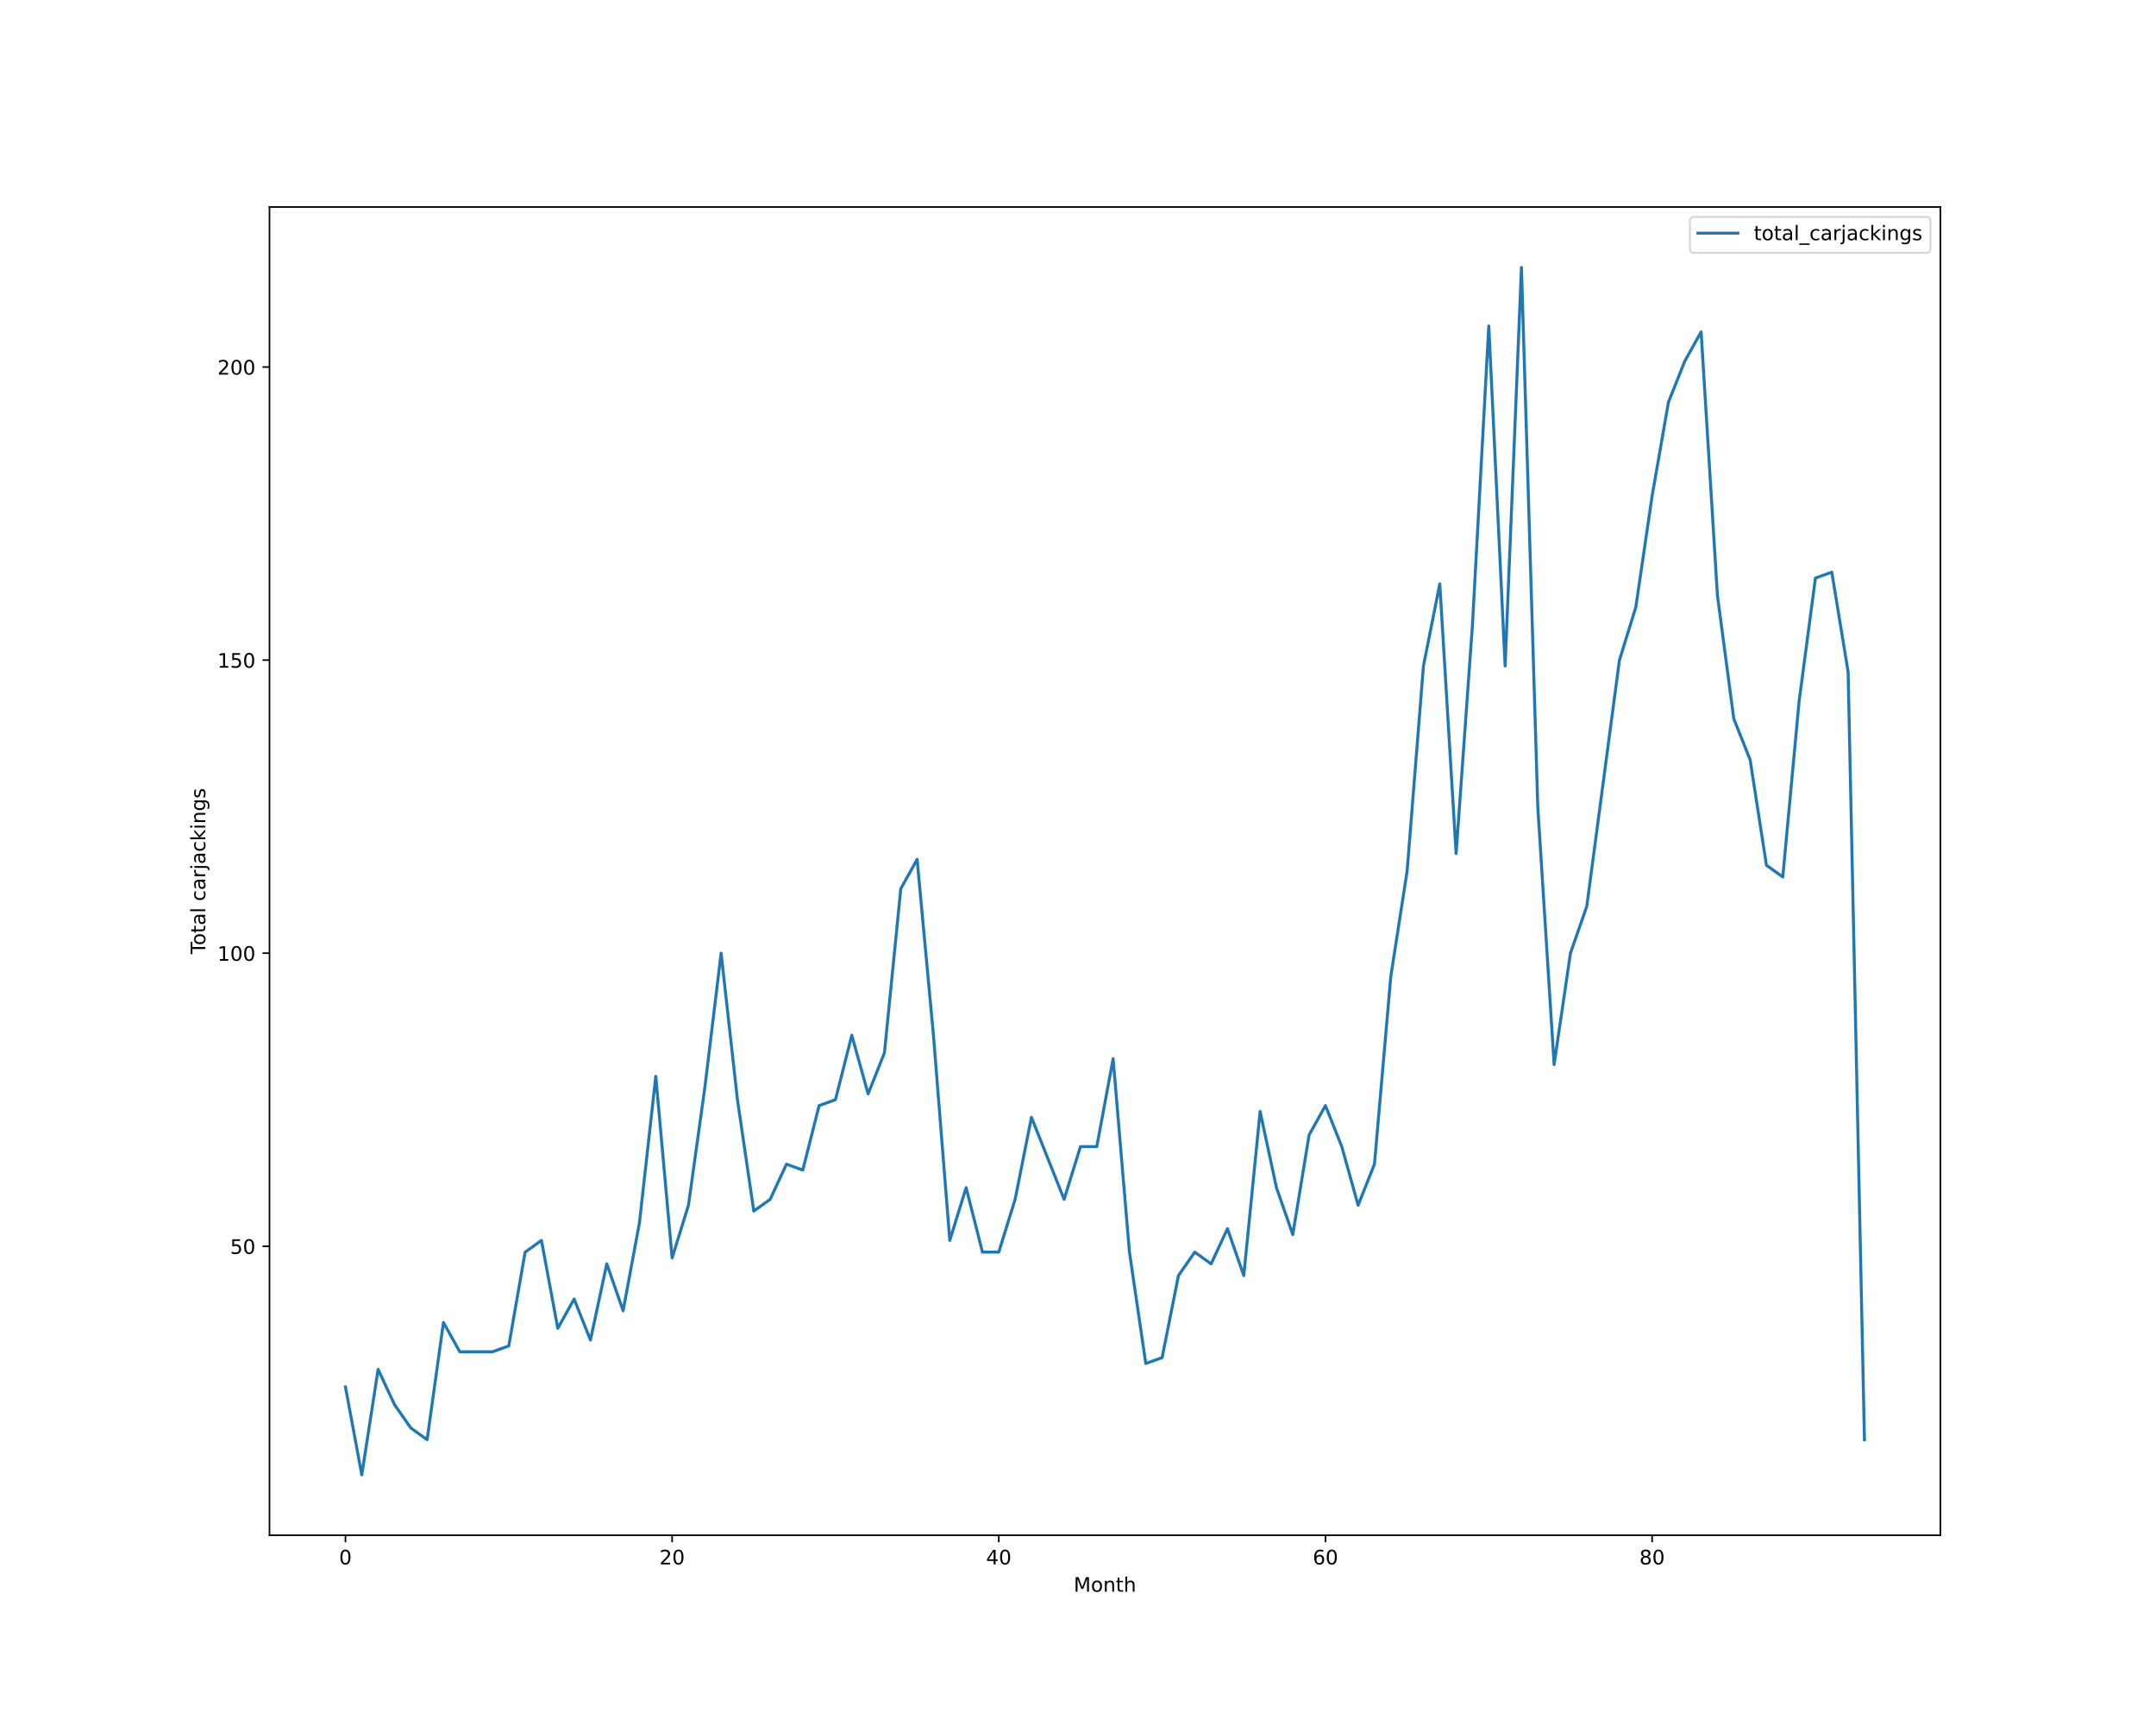
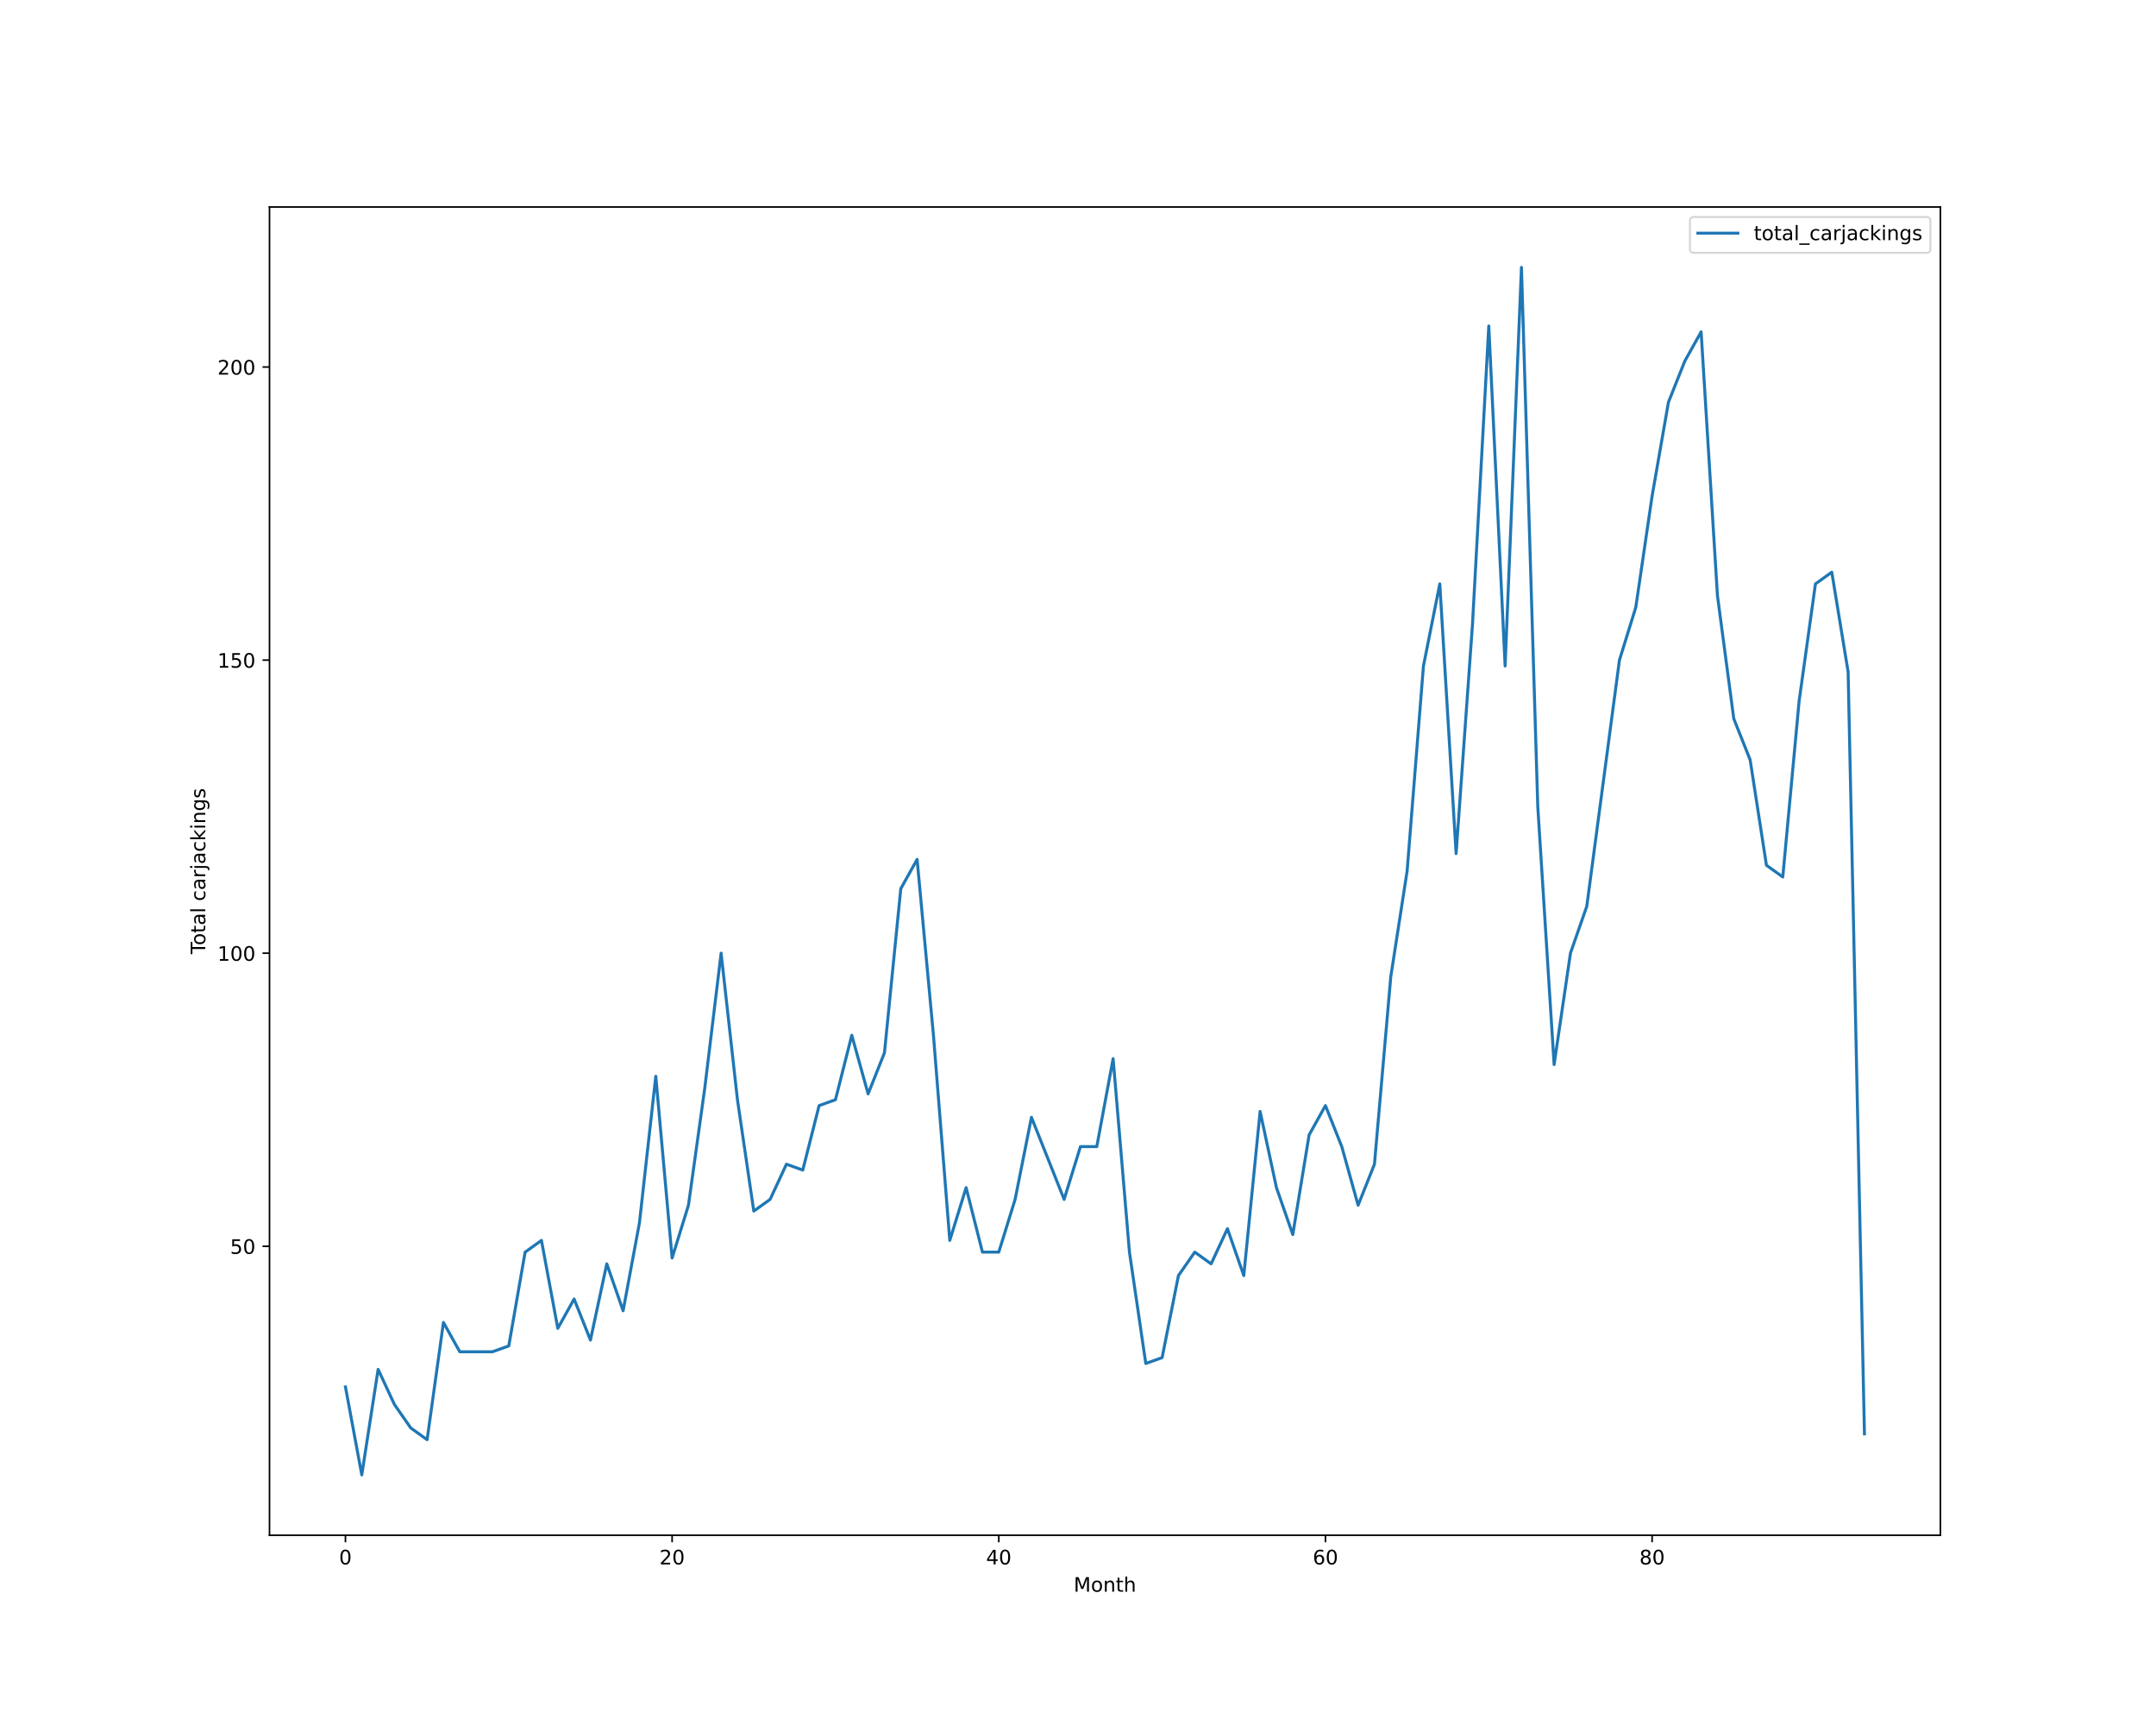
<svg xmlns="http://www.w3.org/2000/svg" xmlns:xlink="http://www.w3.org/1999/xlink" height="864pt" version="1.1" viewBox="0 0 1080 864" width="1080pt">
  <defs>
    <style type="text/css">*{stroke-linecap:butt;stroke-linejoin:round;}</style>
  </defs>
  <g id="figure_1">
    <g id="patch_1">
      <path d="M 0 864  L 1080 864  L 1080 0  L 0 0  z " style="fill:#ffffff;" />
    </g>
    <g id="axes_1">
      <g id="patch_2">
        <path d="M 135 768.96  L 972 768.96  L 972 103.68  L 135 103.68  z " style="fill:#ffffff;" />
      </g>
      <g id="matplotlib.axis_1">
        <g id="xtick_1">
          <g id="line2d_1">
            <defs>
-               <path d="M 0 0  L 0 3.5  " id="ma69b48789f" style="stroke:#000000;stroke-width:0.8;" />
-             </defs>
-             <g>
-               <use style="stroke:#000000;stroke-width:0.8;" x="173.045" xlink:href="#ma69b48789f" y="768.96" />
+               <path d="M 0 0  L 0 3.5  " id="mbec382ac32" style="stroke:#000000;stroke-width:0.8;" />
+             </defs>
+             <g>
+               <use style="stroke:#000000;stroke-width:0.8;" x="173.045" xlink:href="#mbec382ac32" y="768.96" />
            </g>
          </g>
          <g id="text_1">
            <g transform="translate(169.8642 783.5584)scale(0.1 -0.1)">
              <defs>
                <path d="M 2034 4250  Q 1547 4250 1301 3770  Q 1056 3291 1056 2328  Q 1056 1369 1301 889  Q 1547 409 2034 409  Q 2525 409 2770 889  Q 3016 1369 3016 2328  Q 3016 3291 2770 3770  Q 2525 4250 2034 4250  z M 2034 4750  Q 2819 4750 3233 4129  Q 3647 3509 3647 2328  Q 3647 1150 3233 529  Q 2819 -91 2034 -91  Q 1250 -91 836 529  Q 422 1150 422 2328  Q 422 3509 836 4129  Q 1250 4750 2034 4750  z " id="DejaVuSans-30" transform="scale(0.015625)" />
              </defs>
              <use xlink:href="#DejaVuSans-30" />
            </g>
          </g>
        </g>
        <g id="xtick_2">
          <g id="line2d_2">
            <g>
-               <use style="stroke:#000000;stroke-width:0.8;" x="336.682" xlink:href="#ma69b48789f" y="768.96" />
+               <use style="stroke:#000000;stroke-width:0.8;" x="336.682" xlink:href="#mbec382ac32" y="768.96" />
            </g>
          </g>
          <g id="text_2">
            <g transform="translate(330.3193 783.5584)scale(0.1 -0.1)">
              <defs>
                <path d="M 1228 531  L 3431 531  L 3431 0  L 469 0  L 469 531  Q 828 903 1448 1529  Q 2069 2156 2228 2338  Q 2531 2678 2651 2914  Q 2772 3150 2772 3378  Q 2772 3750 2511 3984  Q 2250 4219 1831 4219  Q 1534 4219 1204 4116  Q 875 4013 500 3803  L 500 4441  Q 881 4594 1212 4672  Q 1544 4750 1819 4750  Q 2544 4750 2975 4387  Q 3406 4025 3406 3419  Q 3406 3131 3298 2873  Q 3191 2616 2906 2266  Q 2828 2175 2409 1742  Q 1991 1309 1228 531  z " id="DejaVuSans-32" transform="scale(0.015625)" />
              </defs>
              <use xlink:href="#DejaVuSans-32" />
              <use x="63.623" xlink:href="#DejaVuSans-30" />
            </g>
          </g>
        </g>
        <g id="xtick_3">
          <g id="line2d_3">
            <g>
-               <use style="stroke:#000000;stroke-width:0.8;" x="500.318" xlink:href="#ma69b48789f" y="768.96" />
+               <use style="stroke:#000000;stroke-width:0.8;" x="500.318" xlink:href="#mbec382ac32" y="768.96" />
            </g>
          </g>
          <g id="text_3">
            <g transform="translate(493.9557 783.5584)scale(0.1 -0.1)">
              <defs>
                <path d="M 2419 4116  L 825 1625  L 2419 1625  L 2419 4116  z M 2253 4666  L 3047 4666  L 3047 1625  L 3713 1625  L 3713 1100  L 3047 1100  L 3047 0  L 2419 0  L 2419 1100  L 313 1100  L 313 1709  L 2253 4666  z " id="DejaVuSans-34" transform="scale(0.015625)" />
              </defs>
              <use xlink:href="#DejaVuSans-34" />
              <use x="63.623" xlink:href="#DejaVuSans-30" />
            </g>
          </g>
        </g>
        <g id="xtick_4">
          <g id="line2d_4">
            <g>
-               <use style="stroke:#000000;stroke-width:0.8;" x="663.955" xlink:href="#ma69b48789f" y="768.96" />
+               <use style="stroke:#000000;stroke-width:0.8;" x="663.955" xlink:href="#mbec382ac32" y="768.96" />
            </g>
          </g>
          <g id="text_4">
            <g transform="translate(657.592 783.5584)scale(0.1 -0.1)">
              <defs>
                <path d="M 2113 2584  Q 1688 2584 1439 2293  Q 1191 2003 1191 1497  Q 1191 994 1439 701  Q 1688 409 2113 409  Q 2538 409 2786 701  Q 3034 994 3034 1497  Q 3034 2003 2786 2293  Q 2538 2584 2113 2584  z M 3366 4563  L 3366 3988  Q 3128 4100 2886 4159  Q 2644 4219 2406 4219  Q 1781 4219 1451 3797  Q 1122 3375 1075 2522  Q 1259 2794 1537 2939  Q 1816 3084 2150 3084  Q 2853 3084 3261 2657  Q 3669 2231 3669 1497  Q 3669 778 3244 343  Q 2819 -91 2113 -91  Q 1303 -91 875 529  Q 447 1150 447 2328  Q 447 3434 972 4092  Q 1497 4750 2381 4750  Q 2619 4750 2861 4703  Q 3103 4656 3366 4563  z " id="DejaVuSans-36" transform="scale(0.015625)" />
              </defs>
              <use xlink:href="#DejaVuSans-36" />
              <use x="63.623" xlink:href="#DejaVuSans-30" />
            </g>
          </g>
        </g>
        <g id="xtick_5">
          <g id="line2d_5">
            <g>
-               <use style="stroke:#000000;stroke-width:0.8;" x="827.591" xlink:href="#ma69b48789f" y="768.96" />
+               <use style="stroke:#000000;stroke-width:0.8;" x="827.591" xlink:href="#mbec382ac32" y="768.96" />
            </g>
          </g>
          <g id="text_5">
            <g transform="translate(821.2284 783.5584)scale(0.1 -0.1)">
              <defs>
                <path d="M 2034 2216  Q 1584 2216 1326 1975  Q 1069 1734 1069 1313  Q 1069 891 1326 650  Q 1584 409 2034 409  Q 2484 409 2743 651  Q 3003 894 3003 1313  Q 3003 1734 2745 1975  Q 2488 2216 2034 2216  z M 1403 2484  Q 997 2584 770 2862  Q 544 3141 544 3541  Q 544 4100 942 4425  Q 1341 4750 2034 4750  Q 2731 4750 3128 4425  Q 3525 4100 3525 3541  Q 3525 3141 3298 2862  Q 3072 2584 2669 2484  Q 3125 2378 3379 2068  Q 3634 1759 3634 1313  Q 3634 634 3220 271  Q 2806 -91 2034 -91  Q 1263 -91 848 271  Q 434 634 434 1313  Q 434 1759 690 2068  Q 947 2378 1403 2484  z M 1172 3481  Q 1172 3119 1398 2916  Q 1625 2713 2034 2713  Q 2441 2713 2670 2916  Q 2900 3119 2900 3481  Q 2900 3844 2670 4047  Q 2441 4250 2034 4250  Q 1625 4250 1398 4047  Q 1172 3844 1172 3481  z " id="DejaVuSans-38" transform="scale(0.015625)" />
              </defs>
              <use xlink:href="#DejaVuSans-38" />
              <use x="63.623" xlink:href="#DejaVuSans-30" />
            </g>
          </g>
        </g>
        <g id="text_6">
          <g transform="translate(537.8289 797.2366)scale(0.1 -0.1)">
            <defs>
              <path d="M 628 4666  L 1569 4666  L 2759 1491  L 3956 4666  L 4897 4666  L 4897 0  L 4281 0  L 4281 4097  L 3078 897  L 2444 897  L 1241 4097  L 1241 0  L 628 0  L 628 4666  z " id="DejaVuSans-4d" transform="scale(0.015625)" />
              <path d="M 1959 3097  Q 1497 3097 1228 2736  Q 959 2375 959 1747  Q 959 1119 1226 758  Q 1494 397 1959 397  Q 2419 397 2687 759  Q 2956 1122 2956 1747  Q 2956 2369 2687 2733  Q 2419 3097 1959 3097  z M 1959 3584  Q 2709 3584 3137 3096  Q 3566 2609 3566 1747  Q 3566 888 3137 398  Q 2709 -91 1959 -91  Q 1206 -91 779 398  Q 353 888 353 1747  Q 353 2609 779 3096  Q 1206 3584 1959 3584  z " id="DejaVuSans-6f" transform="scale(0.015625)" />
              <path d="M 3513 2113  L 3513 0  L 2938 0  L 2938 2094  Q 2938 2591 2744 2837  Q 2550 3084 2163 3084  Q 1697 3084 1428 2787  Q 1159 2491 1159 1978  L 1159 0  L 581 0  L 581 3500  L 1159 3500  L 1159 2956  Q 1366 3272 1645 3428  Q 1925 3584 2291 3584  Q 2894 3584 3203 3211  Q 3513 2838 3513 2113  z " id="DejaVuSans-6e" transform="scale(0.015625)" />
              <path d="M 1172 4494  L 1172 3500  L 2356 3500  L 2356 3053  L 1172 3053  L 1172 1153  Q 1172 725 1289 603  Q 1406 481 1766 481  L 2356 481  L 2356 0  L 1766 0  Q 1100 0 847 248  Q 594 497 594 1153  L 594 3053  L 172 3053  L 172 3500  L 594 3500  L 594 4494  L 1172 4494  z " id="DejaVuSans-74" transform="scale(0.015625)" />
              <path d="M 3513 2113  L 3513 0  L 2938 0  L 2938 2094  Q 2938 2591 2744 2837  Q 2550 3084 2163 3084  Q 1697 3084 1428 2787  Q 1159 2491 1159 1978  L 1159 0  L 581 0  L 581 4863  L 1159 4863  L 1159 2956  Q 1366 3272 1645 3428  Q 1925 3584 2291 3584  Q 2894 3584 3203 3211  Q 3513 2838 3513 2113  z " id="DejaVuSans-68" transform="scale(0.015625)" />
            </defs>
            <use xlink:href="#DejaVuSans-4d" />
            <use x="86.279" xlink:href="#DejaVuSans-6f" />
            <use x="147.461" xlink:href="#DejaVuSans-6e" />
            <use x="210.84" xlink:href="#DejaVuSans-74" />
            <use x="250.049" xlink:href="#DejaVuSans-68" />
          </g>
        </g>
      </g>
      <g id="matplotlib.axis_2">
        <g id="ytick_1">
          <g id="line2d_6">
            <defs>
-               <path d="M 0 0  L -3.5 0  " id="ma201649fd1" style="stroke:#000000;stroke-width:0.8;" />
-             </defs>
-             <g>
-               <use style="stroke:#000000;stroke-width:0.8;" x="135" xlink:href="#ma201649fd1" y="624.219" />
+               <path d="M 0 0  L -3.5 0  " id="mbe3423e499" style="stroke:#000000;stroke-width:0.8;" />
+             </defs>
+             <g>
+               <use style="stroke:#000000;stroke-width:0.8;" x="135" xlink:href="#mbe3423e499" y="624.219" />
            </g>
          </g>
          <g id="text_7">
            <g transform="translate(115.275 628.0182)scale(0.1 -0.1)">
              <defs>
                <path d="M 691 4666  L 3169 4666  L 3169 4134  L 1269 4134  L 1269 2991  Q 1406 3038 1543 3061  Q 1681 3084 1819 3084  Q 2600 3084 3056 2656  Q 3513 2228 3513 1497  Q 3513 744 3044 326  Q 2575 -91 1722 -91  Q 1428 -91 1123 -41  Q 819 9 494 109  L 494 744  Q 775 591 1075 516  Q 1375 441 1709 441  Q 2250 441 2565 725  Q 2881 1009 2881 1497  Q 2881 1984 2565 2268  Q 2250 2553 1709 2553  Q 1456 2553 1204 2497  Q 953 2441 691 2322  L 691 4666  z " id="DejaVuSans-35" transform="scale(0.015625)" />
              </defs>
              <use xlink:href="#DejaVuSans-35" />
              <use x="63.623" xlink:href="#DejaVuSans-30" />
            </g>
          </g>
        </g>
        <g id="ytick_2">
          <g id="line2d_7">
            <g>
-               <use style="stroke:#000000;stroke-width:0.8;" x="135" xlink:href="#ma201649fd1" y="477.423" />
+               <use style="stroke:#000000;stroke-width:0.8;" x="135" xlink:href="#mbe3423e499" y="477.423" />
            </g>
          </g>
          <g id="text_8">
            <g transform="translate(108.9125 481.2221)scale(0.1 -0.1)">
              <defs>
                <path d="M 794 531  L 1825 531  L 1825 4091  L 703 3866  L 703 4441  L 1819 4666  L 2450 4666  L 2450 531  L 3481 531  L 3481 0  L 794 0  L 794 531  z " id="DejaVuSans-31" transform="scale(0.015625)" />
              </defs>
              <use xlink:href="#DejaVuSans-31" />
              <use x="63.623" xlink:href="#DejaVuSans-30" />
              <use x="127.246" xlink:href="#DejaVuSans-30" />
            </g>
          </g>
        </g>
        <g id="ytick_3">
          <g id="line2d_8">
            <g>
-               <use style="stroke:#000000;stroke-width:0.8;" x="135" xlink:href="#ma201649fd1" y="330.627" />
+               <use style="stroke:#000000;stroke-width:0.8;" x="135" xlink:href="#mbe3423e499" y="330.627" />
            </g>
          </g>
          <g id="text_9">
            <g transform="translate(108.9125 334.426)scale(0.1 -0.1)">
              <use xlink:href="#DejaVuSans-31" />
              <use x="63.623" xlink:href="#DejaVuSans-35" />
              <use x="127.246" xlink:href="#DejaVuSans-30" />
            </g>
          </g>
        </g>
        <g id="ytick_4">
          <g id="line2d_9">
            <g>
-               <use style="stroke:#000000;stroke-width:0.8;" x="135" xlink:href="#ma201649fd1" y="183.831" />
+               <use style="stroke:#000000;stroke-width:0.8;" x="135" xlink:href="#mbe3423e499" y="183.831" />
            </g>
          </g>
          <g id="text_10">
            <g transform="translate(108.9125 187.6299)scale(0.1 -0.1)">
              <use xlink:href="#DejaVuSans-32" />
              <use x="63.623" xlink:href="#DejaVuSans-30" />
              <use x="127.246" xlink:href="#DejaVuSans-30" />
            </g>
          </g>
        </g>
        <g id="text_11">
          <g transform="translate(102.8328 477.8888)rotate(-90)scale(0.1 -0.1)">
            <defs>
              <path d="M -19 4666  L 3928 4666  L 3928 4134  L 2272 4134  L 2272 0  L 1638 0  L 1638 4134  L -19 4134  L -19 4666  z " id="DejaVuSans-54" transform="scale(0.015625)" />
              <path d="M 2194 1759  Q 1497 1759 1228 1600  Q 959 1441 959 1056  Q 959 750 1161 570  Q 1363 391 1709 391  Q 2188 391 2477 730  Q 2766 1069 2766 1631  L 2766 1759  L 2194 1759  z M 3341 1997  L 3341 0  L 2766 0  L 2766 531  Q 2569 213 2275 61  Q 1981 -91 1556 -91  Q 1019 -91 701 211  Q 384 513 384 1019  Q 384 1609 779 1909  Q 1175 2209 1959 2209  L 2766 2209  L 2766 2266  Q 2766 2663 2505 2880  Q 2244 3097 1772 3097  Q 1472 3097 1187 3025  Q 903 2953 641 2809  L 641 3341  Q 956 3463 1253 3523  Q 1550 3584 1831 3584  Q 2591 3584 2966 3190  Q 3341 2797 3341 1997  z " id="DejaVuSans-61" transform="scale(0.015625)" />
              <path d="M 603 4863  L 1178 4863  L 1178 0  L 603 0  L 603 4863  z " id="DejaVuSans-6c" transform="scale(0.015625)" />
              <path id="DejaVuSans-20" transform="scale(0.015625)" />
              <path d="M 3122 3366  L 3122 2828  Q 2878 2963 2633 3030  Q 2388 3097 2138 3097  Q 1578 3097 1268 2742  Q 959 2388 959 1747  Q 959 1106 1268 751  Q 1578 397 2138 397  Q 2388 397 2633 464  Q 2878 531 3122 666  L 3122 134  Q 2881 22 2623 -34  Q 2366 -91 2075 -91  Q 1284 -91 818 406  Q 353 903 353 1747  Q 353 2603 823 3093  Q 1294 3584 2113 3584  Q 2378 3584 2631 3529  Q 2884 3475 3122 3366  z " id="DejaVuSans-63" transform="scale(0.015625)" />
              <path d="M 2631 2963  Q 2534 3019 2420 3045  Q 2306 3072 2169 3072  Q 1681 3072 1420 2755  Q 1159 2438 1159 1844  L 1159 0  L 581 0  L 581 3500  L 1159 3500  L 1159 2956  Q 1341 3275 1631 3429  Q 1922 3584 2338 3584  Q 2397 3584 2469 3576  Q 2541 3569 2628 3553  L 2631 2963  z " id="DejaVuSans-72" transform="scale(0.015625)" />
              <path d="M 603 3500  L 1178 3500  L 1178 -63  Q 1178 -731 923 -1031  Q 669 -1331 103 -1331  L -116 -1331  L -116 -844  L 38 -844  Q 366 -844 484 -692  Q 603 -541 603 -63  L 603 3500  z M 603 4863  L 1178 4863  L 1178 4134  L 603 4134  L 603 4863  z " id="DejaVuSans-6a" transform="scale(0.015625)" />
              <path d="M 581 4863  L 1159 4863  L 1159 1991  L 2875 3500  L 3609 3500  L 1753 1863  L 3688 0  L 2938 0  L 1159 1709  L 1159 0  L 581 0  L 581 4863  z " id="DejaVuSans-6b" transform="scale(0.015625)" />
              <path d="M 603 3500  L 1178 3500  L 1178 0  L 603 0  L 603 3500  z M 603 4863  L 1178 4863  L 1178 4134  L 603 4134  L 603 4863  z " id="DejaVuSans-69" transform="scale(0.015625)" />
              <path d="M 2906 1791  Q 2906 2416 2648 2759  Q 2391 3103 1925 3103  Q 1463 3103 1205 2759  Q 947 2416 947 1791  Q 947 1169 1205 825  Q 1463 481 1925 481  Q 2391 481 2648 825  Q 2906 1169 2906 1791  z M 3481 434  Q 3481 -459 3084 -895  Q 2688 -1331 1869 -1331  Q 1566 -1331 1297 -1286  Q 1028 -1241 775 -1147  L 775 -588  Q 1028 -725 1275 -790  Q 1522 -856 1778 -856  Q 2344 -856 2625 -561  Q 2906 -266 2906 331  L 2906 616  Q 2728 306 2450 153  Q 2172 0 1784 0  Q 1141 0 747 490  Q 353 981 353 1791  Q 353 2603 747 3093  Q 1141 3584 1784 3584  Q 2172 3584 2450 3431  Q 2728 3278 2906 2969  L 2906 3500  L 3481 3500  L 3481 434  z " id="DejaVuSans-67" transform="scale(0.015625)" />
              <path d="M 2834 3397  L 2834 2853  Q 2591 2978 2328 3040  Q 2066 3103 1784 3103  Q 1356 3103 1142 2972  Q 928 2841 928 2578  Q 928 2378 1081 2264  Q 1234 2150 1697 2047  L 1894 2003  Q 2506 1872 2764 1633  Q 3022 1394 3022 966  Q 3022 478 2636 193  Q 2250 -91 1575 -91  Q 1294 -91 989 -36  Q 684 19 347 128  L 347 722  Q 666 556 975 473  Q 1284 391 1588 391  Q 1994 391 2212 530  Q 2431 669 2431 922  Q 2431 1156 2273 1281  Q 2116 1406 1581 1522  L 1381 1569  Q 847 1681 609 1914  Q 372 2147 372 2553  Q 372 3047 722 3315  Q 1072 3584 1716 3584  Q 2034 3584 2315 3537  Q 2597 3491 2834 3397  z " id="DejaVuSans-73" transform="scale(0.015625)" />
            </defs>
            <use xlink:href="#DejaVuSans-54" />
            <use x="44.084" xlink:href="#DejaVuSans-6f" />
            <use x="105.266" xlink:href="#DejaVuSans-74" />
            <use x="144.475" xlink:href="#DejaVuSans-61" />
            <use x="205.754" xlink:href="#DejaVuSans-6c" />
            <use x="233.537" xlink:href="#DejaVuSans-20" />
            <use x="265.324" xlink:href="#DejaVuSans-63" />
            <use x="320.305" xlink:href="#DejaVuSans-61" />
            <use x="381.584" xlink:href="#DejaVuSans-72" />
            <use x="422.697" xlink:href="#DejaVuSans-6a" />
            <use x="450.48" xlink:href="#DejaVuSans-61" />
            <use x="511.76" xlink:href="#DejaVuSans-63" />
            <use x="566.74" xlink:href="#DejaVuSans-6b" />
            <use x="624.65" xlink:href="#DejaVuSans-69" />
            <use x="652.434" xlink:href="#DejaVuSans-6e" />
            <use x="715.812" xlink:href="#DejaVuSans-67" />
            <use x="779.289" xlink:href="#DejaVuSans-73" />
          </g>
        </g>
      </g>
      <g id="line2d_10">
-         <path clip-path="url(#p04cfebb3f2)" d="M 173.045 694.681  L 181.227 738.72  L 189.409 685.873  L 197.591 703.489  L 205.773 715.233  L 213.955 721.104  L 222.136 662.386  L 230.318 677.066  L 238.5 677.066  L 246.682 677.066  L 254.864 674.13  L 263.045 627.155  L 271.227 621.283  L 279.409 665.322  L 287.591 650.642  L 295.773 671.194  L 303.955 633.027  L 312.136 656.514  L 320.318 612.475  L 328.5 539.077  L 336.682 630.091  L 344.864 603.668  L 353.045 544.949  L 361.227 477.423  L 369.409 550.821  L 377.591 606.603  L 385.773 600.732  L 393.955 583.116  L 402.136 586.052  L 410.318 553.757  L 418.5 550.821  L 426.682 518.526  L 434.864 547.885  L 443.045 527.334  L 451.227 445.128  L 459.409 430.448  L 467.591 518.526  L 475.773 621.283  L 483.955 594.86  L 492.136 627.155  L 500.318 627.155  L 508.5 600.732  L 516.682 559.629  L 524.864 580.18  L 533.045 600.732  L 541.227 574.308  L 549.409 574.308  L 557.591 530.27  L 565.773 627.155  L 573.955 682.937  L 582.136 680.002  L 590.318 638.899  L 598.5 627.155  L 606.682 633.027  L 614.864 615.411  L 623.045 638.899  L 631.227 556.693  L 639.409 594.86  L 647.591 618.347  L 655.773 568.437  L 663.955 553.757  L 672.136 574.308  L 680.318 603.668  L 688.5 583.116  L 696.682 489.167  L 704.864 436.32  L 713.045 333.563  L 721.227 292.46  L 729.409 427.512  L 737.591 313.011  L 745.773 163.279  L 753.955 333.563  L 762.136 133.92  L 770.318 404.025  L 778.5 533.205  L 786.682 477.423  L 794.864 453.936  L 803.045 392.281  L 811.227 330.627  L 819.409 304.203  L 827.591 248.421  L 835.773 201.446  L 843.955 180.895  L 852.136 166.215  L 860.318 298.332  L 868.5 359.986  L 876.682 380.537  L 884.864 433.384  L 893.045 439.256  L 901.227 351.178  L 909.409 289.524  L 917.591 286.588  L 925.773 336.499  L 933.955 721.104  " style="fill:none;stroke:#1f77b4;stroke-linecap:square;stroke-width:1.5;" />
+         <path clip-path="url(#pfa78724092)" d="M 173.045 694.681  L 181.227 738.72  L 189.409 685.873  L 197.591 703.489  L 205.773 715.233  L 213.955 721.104  L 222.136 662.386  L 230.318 677.066  L 238.5 677.066  L 246.682 677.066  L 254.864 674.13  L 263.045 627.155  L 271.227 621.283  L 279.409 665.322  L 287.591 650.642  L 295.773 671.194  L 303.955 633.027  L 312.136 656.514  L 320.318 612.475  L 328.5 539.077  L 336.682 630.091  L 344.864 603.668  L 353.045 544.949  L 361.227 477.423  L 369.409 550.821  L 377.591 606.603  L 385.773 600.732  L 393.955 583.116  L 402.136 586.052  L 410.318 553.757  L 418.5 550.821  L 426.682 518.526  L 434.864 547.885  L 443.045 527.334  L 451.227 445.128  L 459.409 430.448  L 467.591 518.526  L 475.773 621.283  L 483.955 594.86  L 492.136 627.155  L 500.318 627.155  L 508.5 600.732  L 516.682 559.629  L 524.864 580.18  L 533.045 600.732  L 541.227 574.308  L 549.409 574.308  L 557.591 530.27  L 565.773 627.155  L 573.955 682.937  L 582.136 680.002  L 590.318 638.899  L 598.5 627.155  L 606.682 633.027  L 614.864 615.411  L 623.045 638.899  L 631.227 556.693  L 639.409 594.86  L 647.591 618.347  L 655.773 568.437  L 663.955 553.757  L 672.136 574.308  L 680.318 603.668  L 688.5 583.116  L 696.682 489.167  L 704.864 436.32  L 713.045 333.563  L 721.227 292.46  L 729.409 427.512  L 737.591 313.011  L 745.773 163.279  L 753.955 333.563  L 762.136 133.92  L 770.318 404.025  L 778.5 533.205  L 786.682 477.423  L 794.864 453.936  L 803.045 392.281  L 811.227 330.627  L 819.409 304.203  L 827.591 248.421  L 835.773 201.446  L 843.955 180.895  L 852.136 166.215  L 860.318 298.332  L 868.5 359.986  L 876.682 380.537  L 884.864 433.384  L 893.045 439.256  L 901.227 351.178  L 909.409 292.46  L 917.591 286.588  L 925.773 336.499  L 933.955 718.169  " style="fill:none;stroke:#1f77b4;stroke-linecap:square;stroke-width:1.5;" />
      </g>
      <g id="patch_3">
        <path d="M 135 768.96  L 135 103.68  " style="fill:none;stroke:#000000;stroke-linecap:square;stroke-linejoin:miter;stroke-width:0.8;" />
      </g>
      <g id="patch_4">
        <path d="M 972 768.96  L 972 103.68  " style="fill:none;stroke:#000000;stroke-linecap:square;stroke-linejoin:miter;stroke-width:0.8;" />
      </g>
      <g id="patch_5">
        <path d="M 135 768.96  L 972 768.96  " style="fill:none;stroke:#000000;stroke-linecap:square;stroke-linejoin:miter;stroke-width:0.8;" />
      </g>
      <g id="patch_6">
        <path d="M 135 103.68  L 972 103.68  " style="fill:none;stroke:#000000;stroke-linecap:square;stroke-linejoin:miter;stroke-width:0.8;" />
      </g>
      <g id="legend_1">
        <g id="patch_7">
          <path d="M 848.528 126.636  L 965 126.636  Q 967 126.636 967 124.636  L 967 110.68  Q 967 108.68 965 108.68  L 848.528 108.68  Q 846.528 108.68 846.528 110.68  L 846.528 124.636  Q 846.528 126.636 848.528 126.636  z " style="fill:#ffffff;opacity:0.8;stroke:#cccccc;stroke-linejoin:miter;" />
        </g>
        <g id="line2d_11">
          <path d="M 850.528 116.778  L 870.528 116.778  " style="fill:none;stroke:#1f77b4;stroke-linecap:square;stroke-width:1.5;" />
        </g>
        <g id="line2d_12" />
        <g id="text_12">
          <g transform="translate(878.5281 120.2784)scale(0.1 -0.1)">
            <defs>
              <path d="M 3263 -1063  L 3263 -1509  L -63 -1509  L -63 -1063  L 3263 -1063  z " id="DejaVuSans-5f" transform="scale(0.015625)" />
            </defs>
            <use xlink:href="#DejaVuSans-74" />
            <use x="39.209" xlink:href="#DejaVuSans-6f" />
            <use x="100.391" xlink:href="#DejaVuSans-74" />
            <use x="139.6" xlink:href="#DejaVuSans-61" />
            <use x="200.879" xlink:href="#DejaVuSans-6c" />
            <use x="228.662" xlink:href="#DejaVuSans-5f" />
            <use x="278.662" xlink:href="#DejaVuSans-63" />
            <use x="333.643" xlink:href="#DejaVuSans-61" />
            <use x="394.922" xlink:href="#DejaVuSans-72" />
            <use x="436.035" xlink:href="#DejaVuSans-6a" />
            <use x="463.818" xlink:href="#DejaVuSans-61" />
            <use x="525.098" xlink:href="#DejaVuSans-63" />
            <use x="580.078" xlink:href="#DejaVuSans-6b" />
            <use x="637.988" xlink:href="#DejaVuSans-69" />
            <use x="665.771" xlink:href="#DejaVuSans-6e" />
            <use x="729.15" xlink:href="#DejaVuSans-67" />
            <use x="792.627" xlink:href="#DejaVuSans-73" />
          </g>
        </g>
      </g>
    </g>
  </g>
  <defs>
-     <clipPath id="p04cfebb3f2">
+     <clipPath id="pfa78724092">
      <rect height="665.28" width="837" x="135" y="103.68" />
    </clipPath>
  </defs>
</svg>
